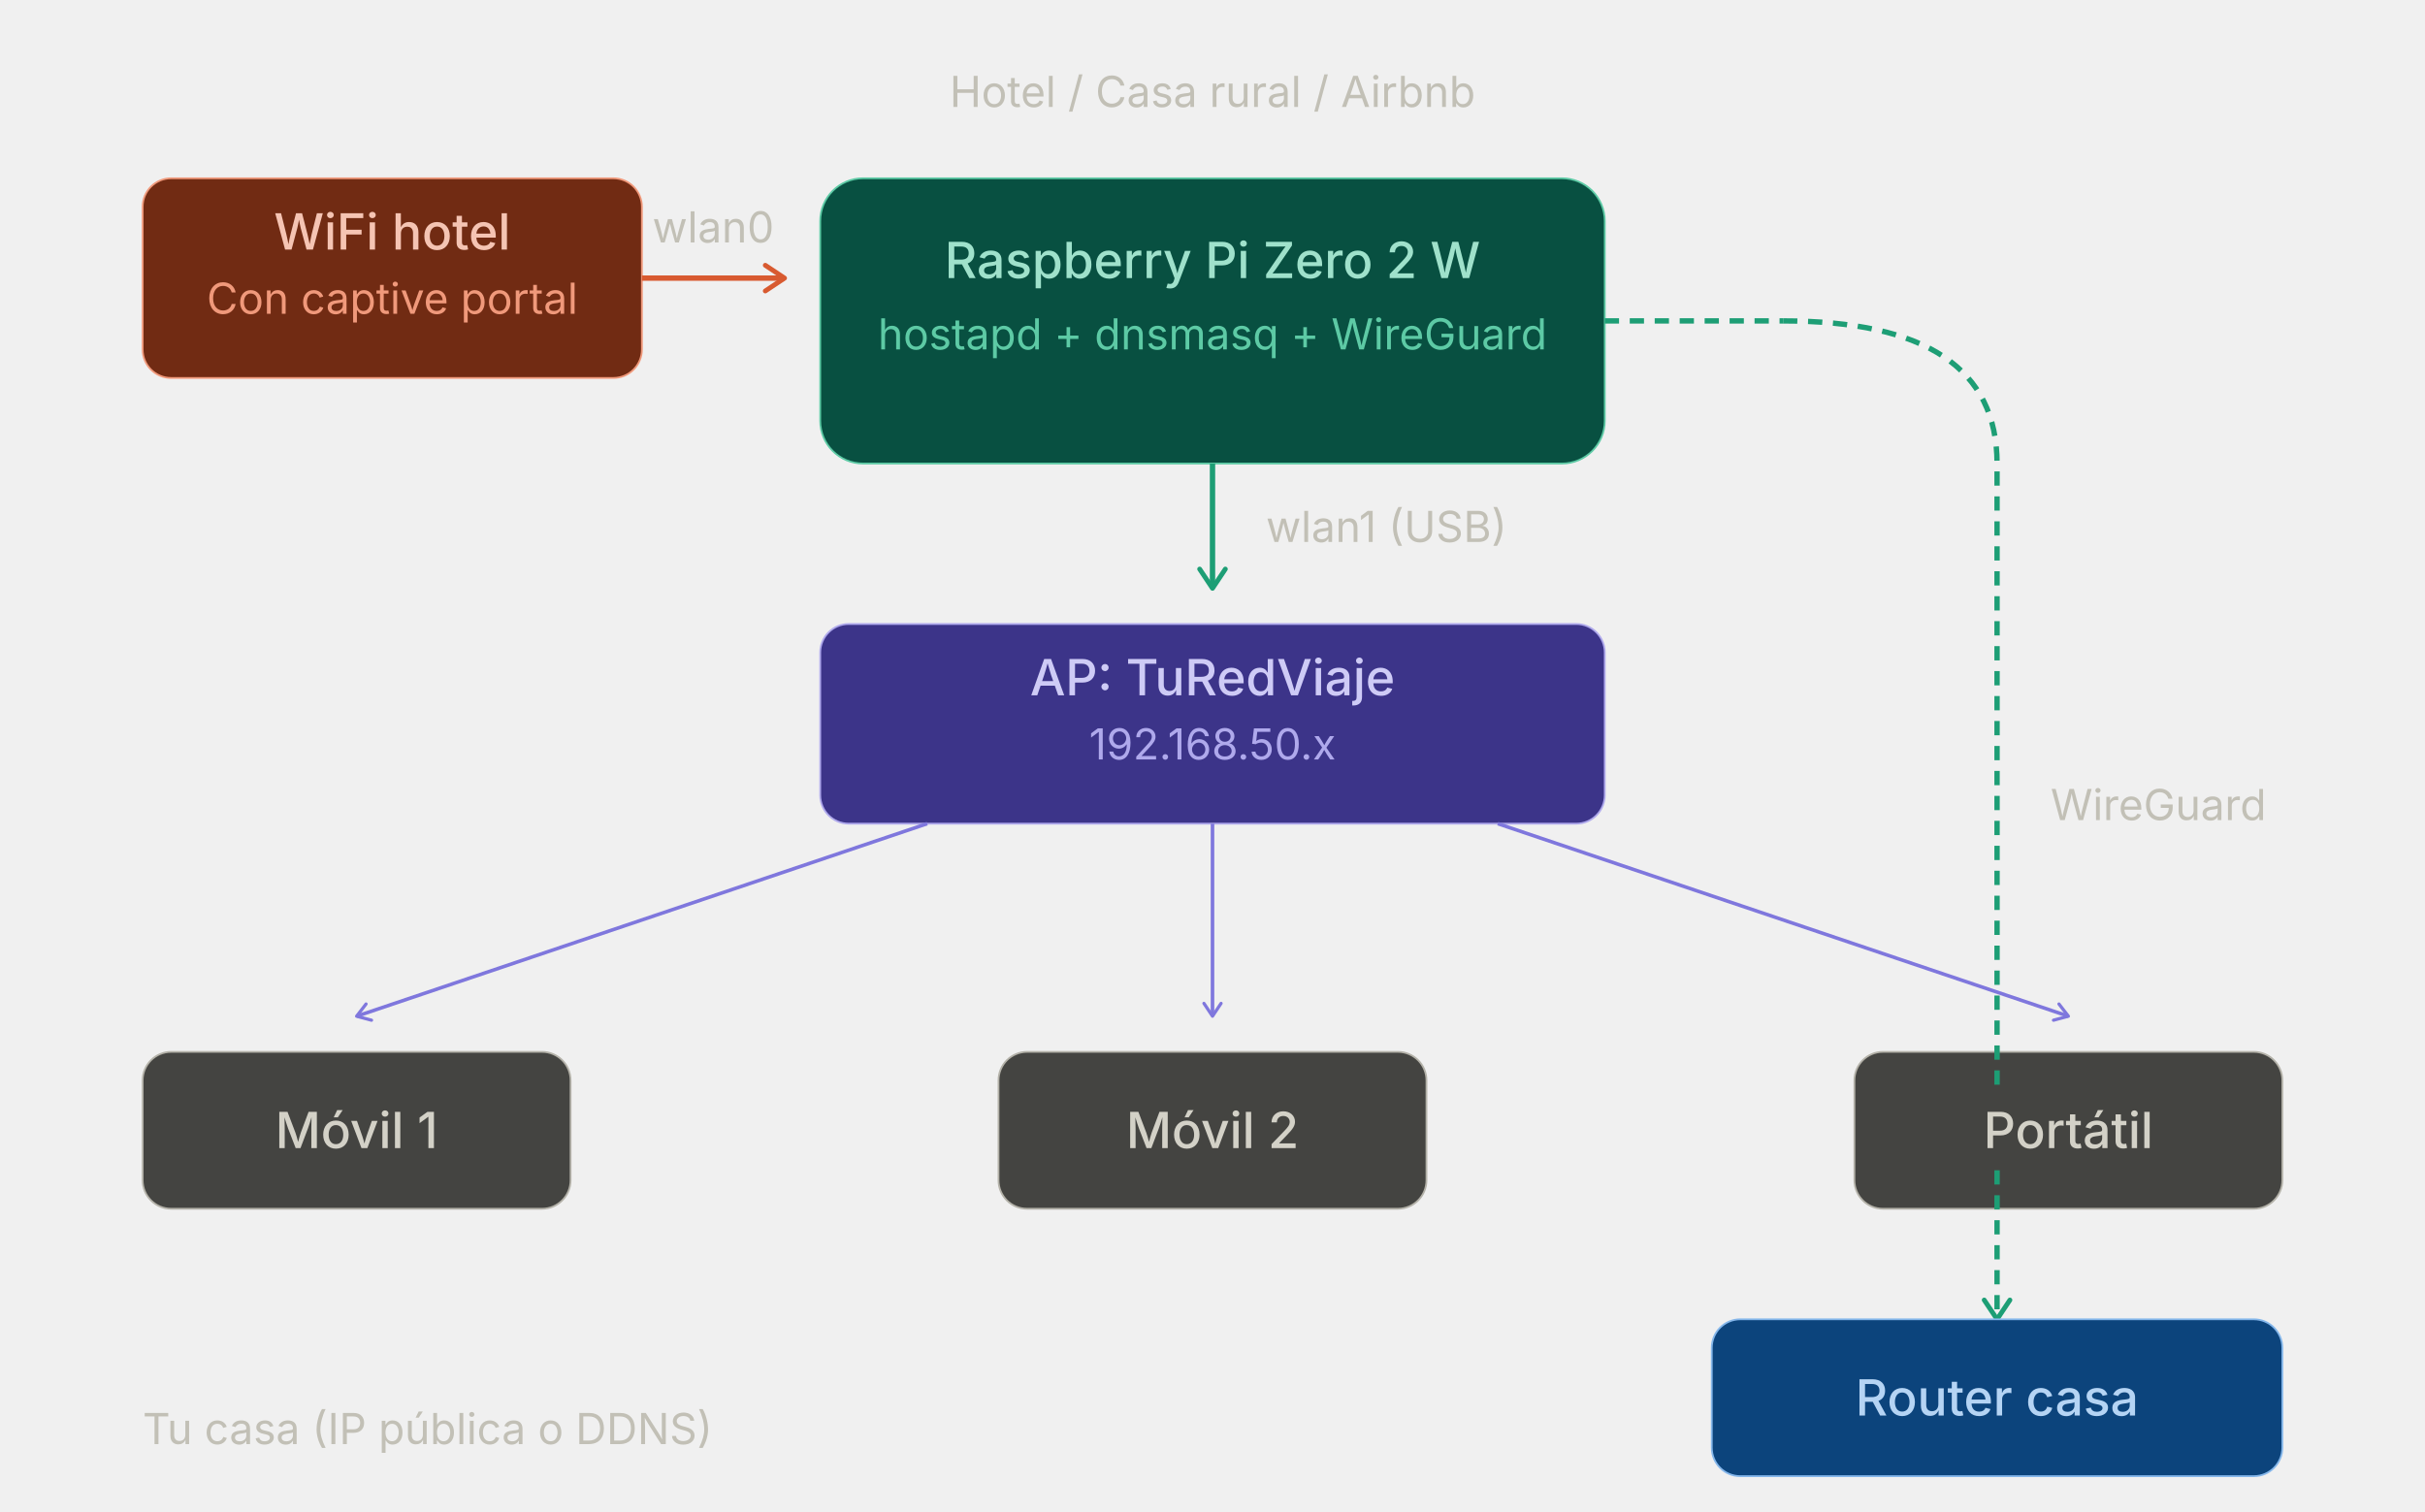
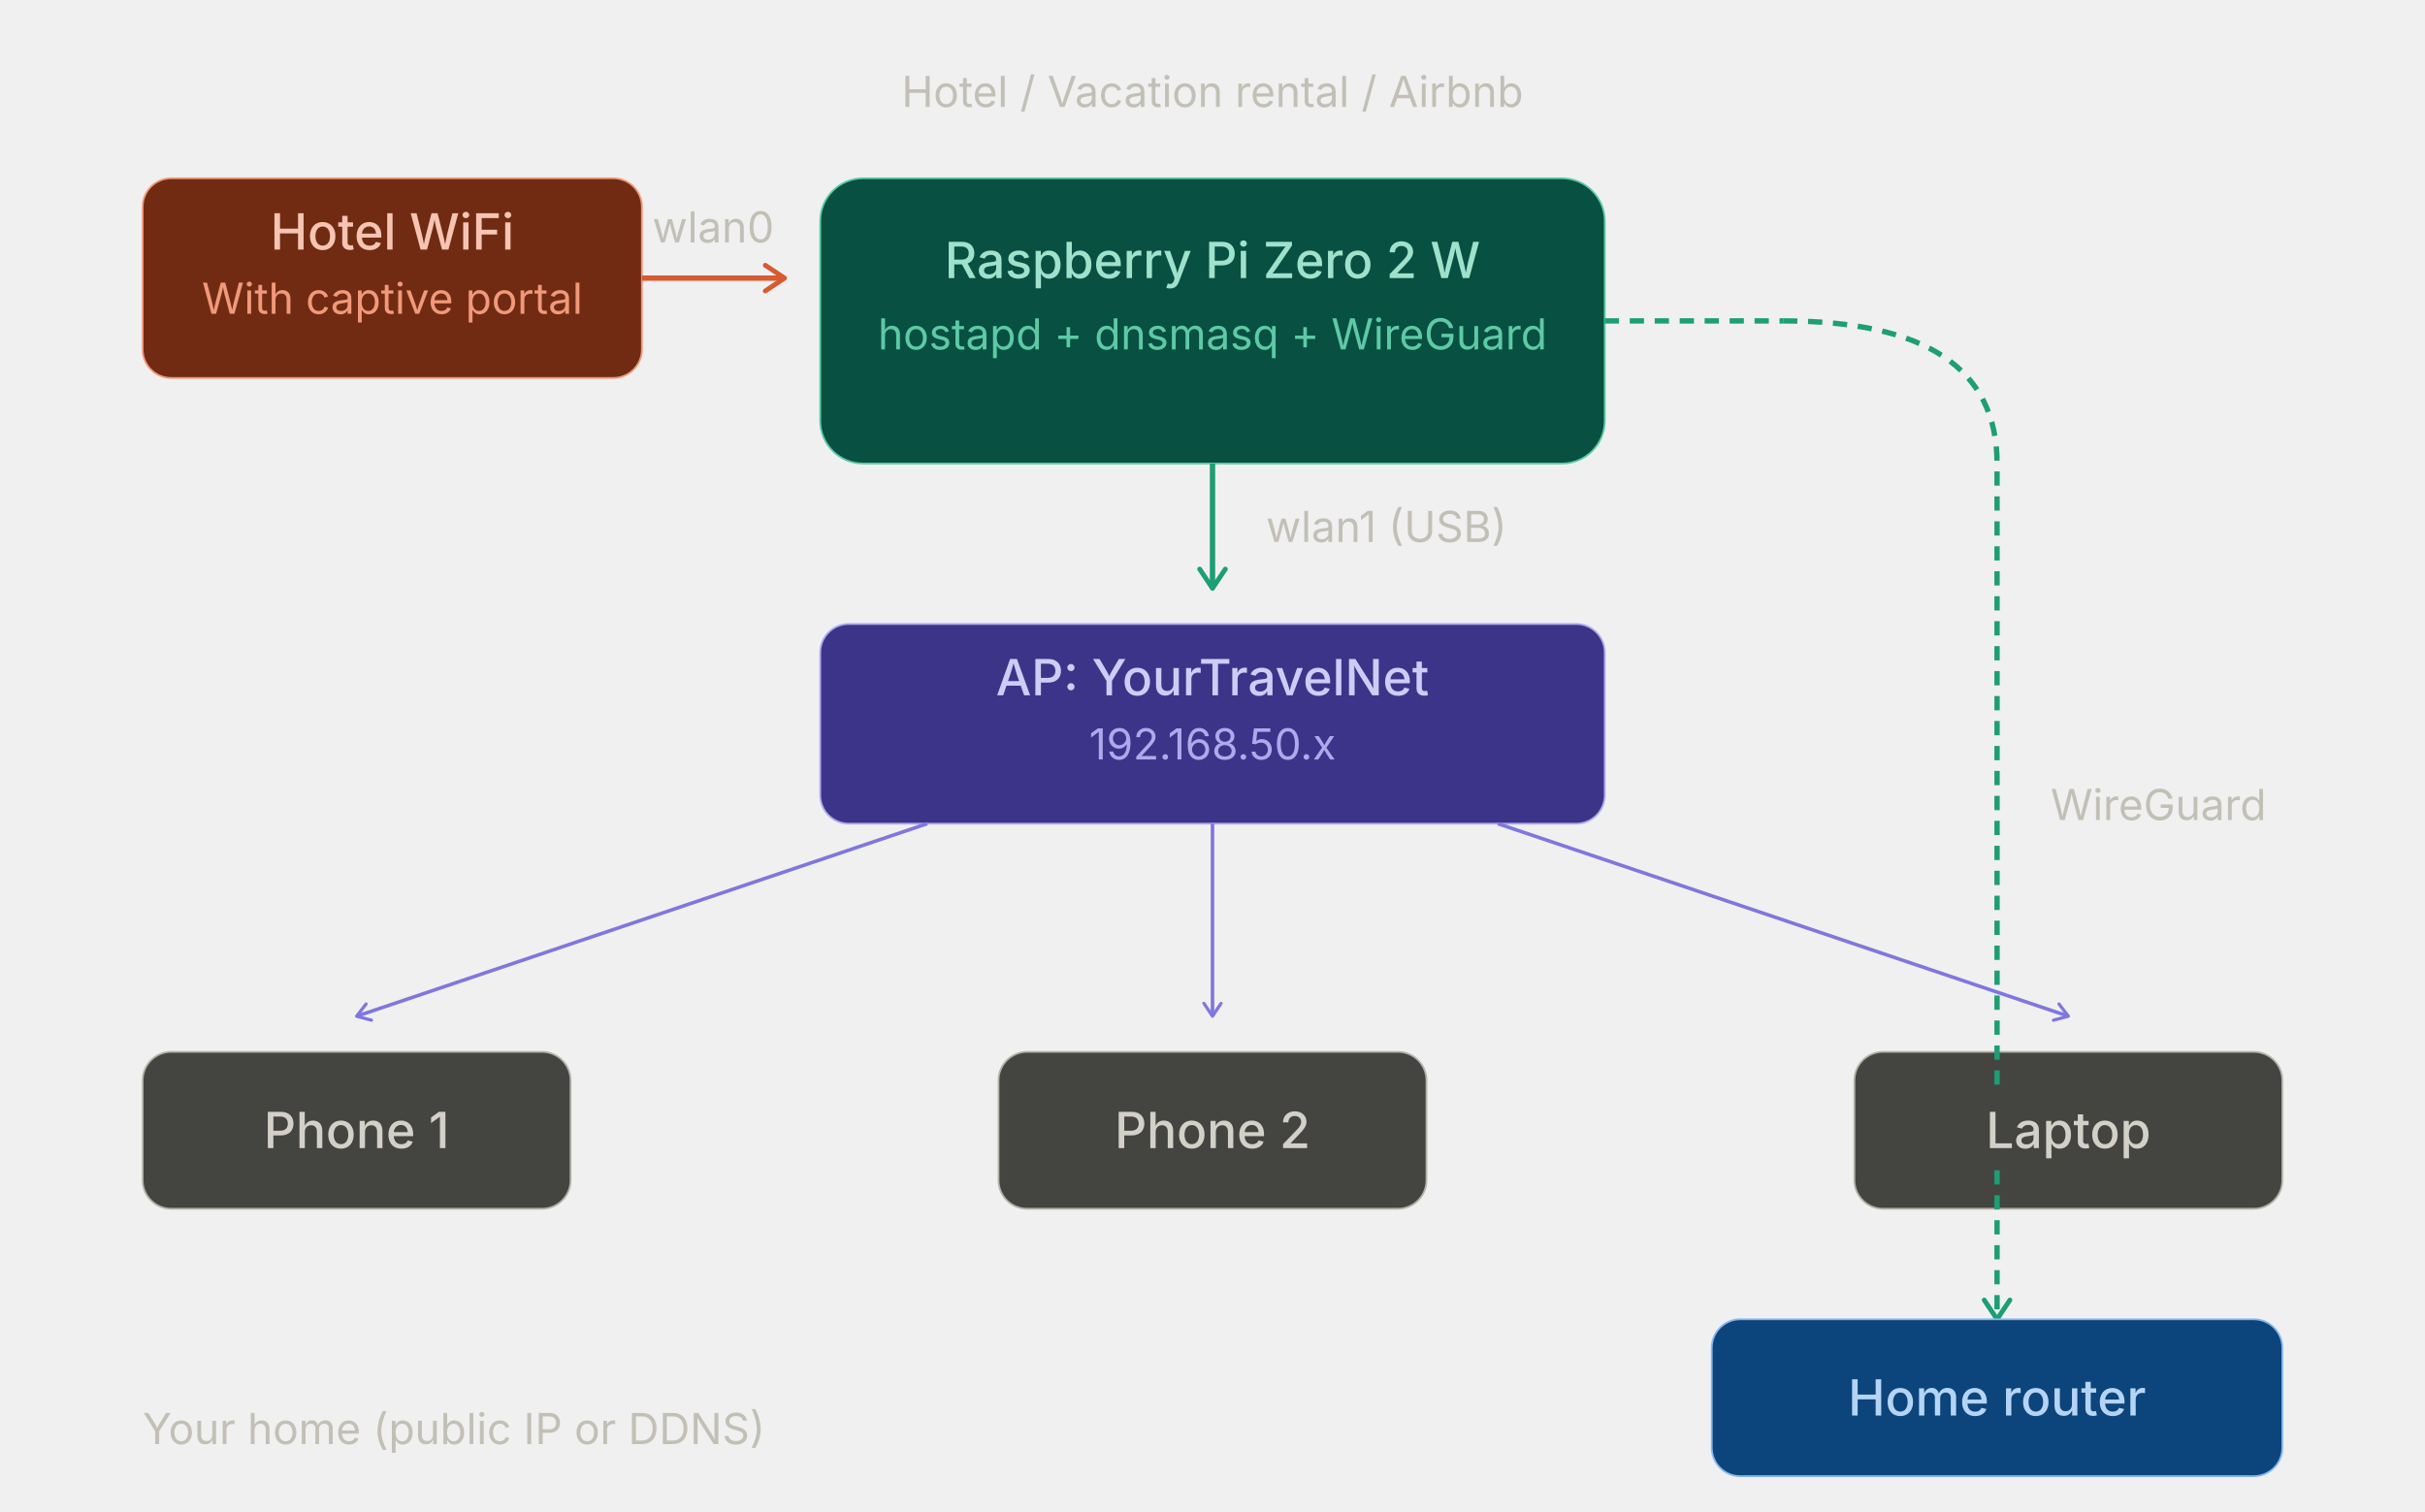
<svg xmlns="http://www.w3.org/2000/svg" width="100%" viewBox="0 0 680 424" role="img">
  <defs>
    <marker id="arrow" viewBox="0 0 10 10" refX="8" refY="5" markerWidth="6" markerHeight="6" orient="auto-start-reverse">
      <path d="M2 1L8 5L2 9" fill="none" stroke="context-stroke" stroke-width="1.5" stroke-linecap="round" stroke-linejoin="round" />
    </marker>
    <mask id="imagine-text-gaps-81f207" maskUnits="userSpaceOnUse">
      <rect x="0" y="0" width="680" height="424" fill="white" />
      <rect x="263.768" y="16.194" width="152.464" height="19.111" fill="black" rx="2" />
      <rect x="72.549" y="54.305" width="74.901" height="21.472" fill="black" rx="2" />
      <rect x="53.963" y="74.194" width="112.074" height="19.111" fill="black" rx="2" />
      <rect x="179.063" y="54.194" width="41.875" height="19.111" fill="black" rx="2" />
      <rect x="262.447" y="62.305" width="155.106" height="21.472" fill="black" rx="2" />
      <rect x="243.115" y="84.194" width="193.769" height="19.111" fill="black" rx="2" />
      <rect x="351" y="138.194" width="74.96" height="19.111" fill="black" rx="2" />
      <rect x="285.63" y="179.305" width="108.739" height="21.472" fill="black" rx="2" />
      <rect x="303.21" y="199.194" width="73.58" height="19.111" fill="black" rx="2" />
      <rect x="73.606" y="306.305" width="52.788" height="21.472" fill="black" rx="2" />
      <rect x="312.197" y="306.305" width="55.606" height="21.472" fill="black" rx="2" />
      <rect x="551.717" y="306.305" width="56.566" height="21.472" fill="black" rx="2" />
      <rect x="571" y="216.194" width="70.415" height="19.111" fill="black" rx="2" />
      <rect x="516.403" y="381.305" width="87.194" height="21.472" fill="black" rx="2" />
      <rect x="36" y="391.194" width="162.551" height="19.111" fill="black" rx="2" />
    </mask>
  </defs>
-   <text x="340" y="30" text-anchor="middle" style="fill:rgb(194, 192, 182);stroke:none;color:rgb(255, 255, 255);stroke-width:1px;stroke-linecap:butt;stroke-linejoin:miter;opacity:1;font-family:&quot;Anthropic Sans&quot;, -apple-system, &quot;system-ui&quot;, &quot;Segoe UI&quot;, sans-serif;font-size:12px;font-weight:400;text-anchor:middle;dominant-baseline:auto">Hotel / Casa rural / Airbnb</text>
+   <text x="340" y="30" text-anchor="middle" style="fill:rgb(194, 192, 182);stroke:none;color:rgb(255, 255, 255);stroke-width:1px;stroke-linecap:butt;stroke-linejoin:miter;opacity:1;font-family:&quot;Anthropic Sans&quot;, -apple-system, &quot;system-ui&quot;, &quot;Segoe UI&quot;, sans-serif;font-size:12px;font-weight:400;text-anchor:middle;dominant-baseline:auto">Hotel / Vacation rental / Airbnb</text>
  <g style="fill:rgb(0, 0, 0);stroke:none;color:rgb(255, 255, 255);stroke-width:1px;stroke-linecap:butt;stroke-linejoin:miter;opacity:1;font-family:&quot;Anthropic Sans&quot;, -apple-system, &quot;system-ui&quot;, &quot;Segoe UI&quot;, sans-serif;font-size:16px;font-weight:400;text-anchor:start;dominant-baseline:auto">
    <rect x="40" y="50" width="140" height="56" rx="8" stroke-width="0.5" style="fill:rgb(113, 43, 19);stroke:rgb(240, 153, 123);color:rgb(255, 255, 255);stroke-width:0.5px;stroke-linecap:butt;stroke-linejoin:miter;opacity:1;font-family:&quot;Anthropic Sans&quot;, -apple-system, &quot;system-ui&quot;, &quot;Segoe UI&quot;, sans-serif;font-size:16px;font-weight:400;text-anchor:start;dominant-baseline:auto" />
-     <text x="110" y="70" text-anchor="middle" style="fill:rgb(245, 196, 179);stroke:none;color:rgb(255, 255, 255);stroke-width:1px;stroke-linecap:butt;stroke-linejoin:miter;opacity:1;font-family:&quot;Anthropic Sans&quot;, -apple-system, &quot;system-ui&quot;, &quot;Segoe UI&quot;, sans-serif;font-size:14px;font-weight:500;text-anchor:middle;dominant-baseline:auto">WiFi hotel</text>
-     <text x="110" y="88" text-anchor="middle" style="fill:rgb(240, 153, 123);stroke:none;color:rgb(255, 255, 255);stroke-width:1px;stroke-linecap:butt;stroke-linejoin:miter;opacity:1;font-family:&quot;Anthropic Sans&quot;, -apple-system, &quot;system-ui&quot;, &quot;Segoe UI&quot;, sans-serif;font-size:12px;font-weight:400;text-anchor:middle;dominant-baseline:auto">Con captive portal</text>
+     <text x="110" y="70" text-anchor="middle" style="fill:rgb(245, 196, 179);stroke:none;color:rgb(255, 255, 255);stroke-width:1px;stroke-linecap:butt;stroke-linejoin:miter;opacity:1;font-family:&quot;Anthropic Sans&quot;, -apple-system, &quot;system-ui&quot;, &quot;Segoe UI&quot;, sans-serif;font-size:14px;font-weight:500;text-anchor:middle;dominant-baseline:auto">Hotel WiFi</text>
+     <text x="110" y="88" text-anchor="middle" style="fill:rgb(240, 153, 123);stroke:none;color:rgb(255, 255, 255);stroke-width:1px;stroke-linecap:butt;stroke-linejoin:miter;opacity:1;font-family:&quot;Anthropic Sans&quot;, -apple-system, &quot;system-ui&quot;, &quot;Segoe UI&quot;, sans-serif;font-size:12px;font-weight:400;text-anchor:middle;dominant-baseline:auto">With captive portal</text>
  </g>
  <line x1="180" y1="78" x2="220" y2="78" stroke="#D85A30" stroke-width="1.5" marker-end="url(#arrow)" style="fill:rgb(0, 0, 0);stroke:rgb(216, 90, 48);color:rgb(255, 255, 255);stroke-width:1.5px;stroke-linecap:butt;stroke-linejoin:miter;opacity:1;font-family:&quot;Anthropic Sans&quot;, -apple-system, &quot;system-ui&quot;, &quot;Segoe UI&quot;, sans-serif;font-size:16px;font-weight:400;text-anchor:start;dominant-baseline:auto" />
  <text x="200" y="68" text-anchor="middle" style="fill:rgb(194, 192, 182);stroke:none;color:rgb(255, 255, 255);stroke-width:1px;stroke-linecap:butt;stroke-linejoin:miter;opacity:1;font-family:&quot;Anthropic Sans&quot;, -apple-system, &quot;system-ui&quot;, &quot;Segoe UI&quot;, sans-serif;font-size:12px;font-weight:400;text-anchor:middle;dominant-baseline:auto">wlan0</text>
  <g style="fill:rgb(0, 0, 0);stroke:none;color:rgb(255, 255, 255);stroke-width:1px;stroke-linecap:butt;stroke-linejoin:miter;opacity:1;font-family:&quot;Anthropic Sans&quot;, -apple-system, &quot;system-ui&quot;, &quot;Segoe UI&quot;, sans-serif;font-size:16px;font-weight:400;text-anchor:start;dominant-baseline:auto">
    <rect x="230" y="50" width="220" height="80" rx="12" stroke-width="0.5" style="fill:rgb(8, 80, 65);stroke:rgb(93, 202, 165);color:rgb(255, 255, 255);stroke-width:0.5px;stroke-linecap:butt;stroke-linejoin:miter;opacity:1;font-family:&quot;Anthropic Sans&quot;, -apple-system, &quot;system-ui&quot;, &quot;Segoe UI&quot;, sans-serif;font-size:16px;font-weight:400;text-anchor:start;dominant-baseline:auto" />
    <text x="340" y="78" text-anchor="middle" style="fill:rgb(159, 225, 203);stroke:none;color:rgb(255, 255, 255);stroke-width:1px;stroke-linecap:butt;stroke-linejoin:miter;opacity:1;font-family:&quot;Anthropic Sans&quot;, -apple-system, &quot;system-ui&quot;, &quot;Segoe UI&quot;, sans-serif;font-size:14px;font-weight:500;text-anchor:middle;dominant-baseline:auto">Raspberry Pi Zero 2 W</text>
    <text x="340" y="98" text-anchor="middle" style="fill:rgb(93, 202, 165);stroke:none;color:rgb(255, 255, 255);stroke-width:1px;stroke-linecap:butt;stroke-linejoin:miter;opacity:1;font-family:&quot;Anthropic Sans&quot;, -apple-system, &quot;system-ui&quot;, &quot;Segoe UI&quot;, sans-serif;font-size:12px;font-weight:400;text-anchor:middle;dominant-baseline:auto">hostapd + dnsmasq + WireGuard</text>
  </g>
  <line x1="340" y1="130" x2="340" y2="165" stroke="#1D9E75" stroke-width="1.5" marker-end="url(#arrow)" style="fill:rgb(0, 0, 0);stroke:rgb(29, 158, 117);color:rgb(255, 255, 255);stroke-width:1.5px;stroke-linecap:butt;stroke-linejoin:miter;opacity:1;font-family:&quot;Anthropic Sans&quot;, -apple-system, &quot;system-ui&quot;, &quot;Segoe UI&quot;, sans-serif;font-size:16px;font-weight:400;text-anchor:start;dominant-baseline:auto" />
  <text x="355" y="152" text-anchor="start" style="fill:rgb(194, 192, 182);stroke:none;color:rgb(255, 255, 255);stroke-width:1px;stroke-linecap:butt;stroke-linejoin:miter;opacity:1;font-family:&quot;Anthropic Sans&quot;, -apple-system, &quot;system-ui&quot;, &quot;Segoe UI&quot;, sans-serif;font-size:12px;font-weight:400;text-anchor:start;dominant-baseline:auto">wlan1 (USB)</text>
  <g style="fill:rgb(0, 0, 0);stroke:none;color:rgb(255, 255, 255);stroke-width:1px;stroke-linecap:butt;stroke-linejoin:miter;opacity:1;font-family:&quot;Anthropic Sans&quot;, -apple-system, &quot;system-ui&quot;, &quot;Segoe UI&quot;, sans-serif;font-size:16px;font-weight:400;text-anchor:start;dominant-baseline:auto">
    <rect x="230" y="175" width="220" height="56" rx="8" stroke-width="0.5" style="fill:rgb(60, 52, 137);stroke:rgb(175, 169, 236);color:rgb(255, 255, 255);stroke-width:0.5px;stroke-linecap:butt;stroke-linejoin:miter;opacity:1;font-family:&quot;Anthropic Sans&quot;, -apple-system, &quot;system-ui&quot;, &quot;Segoe UI&quot;, sans-serif;font-size:16px;font-weight:400;text-anchor:start;dominant-baseline:auto" />
-     <text x="340" y="195" text-anchor="middle" style="fill:rgb(206, 203, 246);stroke:none;color:rgb(255, 255, 255);stroke-width:1px;stroke-linecap:butt;stroke-linejoin:miter;opacity:1;font-family:&quot;Anthropic Sans&quot;, -apple-system, &quot;system-ui&quot;, &quot;Segoe UI&quot;, sans-serif;font-size:14px;font-weight:500;text-anchor:middle;dominant-baseline:auto">AP: TuRedViaje</text>
+     <text x="340" y="195" text-anchor="middle" style="fill:rgb(206, 203, 246);stroke:none;color:rgb(255, 255, 255);stroke-width:1px;stroke-linecap:butt;stroke-linejoin:miter;opacity:1;font-family:&quot;Anthropic Sans&quot;, -apple-system, &quot;system-ui&quot;, &quot;Segoe UI&quot;, sans-serif;font-size:14px;font-weight:500;text-anchor:middle;dominant-baseline:auto">AP: YourTravelNet</text>
    <text x="340" y="213" text-anchor="middle" style="fill:rgb(175, 169, 236);stroke:none;color:rgb(255, 255, 255);stroke-width:1px;stroke-linecap:butt;stroke-linejoin:miter;opacity:1;font-family:&quot;Anthropic Sans&quot;, -apple-system, &quot;system-ui&quot;, &quot;Segoe UI&quot;, sans-serif;font-size:12px;font-weight:400;text-anchor:middle;dominant-baseline:auto">192.168.50.x</text>
  </g>
  <line x1="260" y1="231" x2="100" y2="285" stroke="#7F77DD" stroke-width="1" marker-end="url(#arrow)" style="fill:rgb(0, 0, 0);stroke:rgb(127, 119, 221);color:rgb(255, 255, 255);stroke-width:1px;stroke-linecap:butt;stroke-linejoin:miter;opacity:1;font-family:&quot;Anthropic Sans&quot;, -apple-system, &quot;system-ui&quot;, &quot;Segoe UI&quot;, sans-serif;font-size:16px;font-weight:400;text-anchor:start;dominant-baseline:auto" />
  <line x1="340" y1="231" x2="340" y2="285" stroke="#7F77DD" stroke-width="1" marker-end="url(#arrow)" style="fill:rgb(0, 0, 0);stroke:rgb(127, 119, 221);color:rgb(255, 255, 255);stroke-width:1px;stroke-linecap:butt;stroke-linejoin:miter;opacity:1;font-family:&quot;Anthropic Sans&quot;, -apple-system, &quot;system-ui&quot;, &quot;Segoe UI&quot;, sans-serif;font-size:16px;font-weight:400;text-anchor:start;dominant-baseline:auto" />
  <line x1="420" y1="231" x2="580" y2="285" stroke="#7F77DD" stroke-width="1" marker-end="url(#arrow)" style="fill:rgb(0, 0, 0);stroke:rgb(127, 119, 221);color:rgb(255, 255, 255);stroke-width:1px;stroke-linecap:butt;stroke-linejoin:miter;opacity:1;font-family:&quot;Anthropic Sans&quot;, -apple-system, &quot;system-ui&quot;, &quot;Segoe UI&quot;, sans-serif;font-size:16px;font-weight:400;text-anchor:start;dominant-baseline:auto" />
  <g style="fill:rgb(0, 0, 0);stroke:none;color:rgb(255, 255, 255);stroke-width:1px;stroke-linecap:butt;stroke-linejoin:miter;opacity:1;font-family:&quot;Anthropic Sans&quot;, -apple-system, &quot;system-ui&quot;, &quot;Segoe UI&quot;, sans-serif;font-size:16px;font-weight:400;text-anchor:start;dominant-baseline:auto">
    <rect x="40" y="295" width="120" height="44" rx="8" stroke-width="0.5" style="fill:rgb(68, 68, 65);stroke:rgb(180, 178, 169);color:rgb(255, 255, 255);stroke-width:0.5px;stroke-linecap:butt;stroke-linejoin:miter;opacity:1;font-family:&quot;Anthropic Sans&quot;, -apple-system, &quot;system-ui&quot;, &quot;Segoe UI&quot;, sans-serif;font-size:16px;font-weight:400;text-anchor:start;dominant-baseline:auto" />
-     <text x="100" y="322" text-anchor="middle" style="fill:rgb(211, 209, 199);stroke:none;color:rgb(255, 255, 255);stroke-width:1px;stroke-linecap:butt;stroke-linejoin:miter;opacity:1;font-family:&quot;Anthropic Sans&quot;, -apple-system, &quot;system-ui&quot;, &quot;Segoe UI&quot;, sans-serif;font-size:14px;font-weight:500;text-anchor:middle;dominant-baseline:auto">Móvil 1</text>
+     <text x="100" y="322" text-anchor="middle" style="fill:rgb(211, 209, 199);stroke:none;color:rgb(255, 255, 255);stroke-width:1px;stroke-linecap:butt;stroke-linejoin:miter;opacity:1;font-family:&quot;Anthropic Sans&quot;, -apple-system, &quot;system-ui&quot;, &quot;Segoe UI&quot;, sans-serif;font-size:14px;font-weight:500;text-anchor:middle;dominant-baseline:auto">Phone 1</text>
  </g>
  <g style="fill:rgb(0, 0, 0);stroke:none;color:rgb(255, 255, 255);stroke-width:1px;stroke-linecap:butt;stroke-linejoin:miter;opacity:1;font-family:&quot;Anthropic Sans&quot;, -apple-system, &quot;system-ui&quot;, &quot;Segoe UI&quot;, sans-serif;font-size:16px;font-weight:400;text-anchor:start;dominant-baseline:auto">
    <rect x="280" y="295" width="120" height="44" rx="8" stroke-width="0.5" style="fill:rgb(68, 68, 65);stroke:rgb(180, 178, 169);color:rgb(255, 255, 255);stroke-width:0.5px;stroke-linecap:butt;stroke-linejoin:miter;opacity:1;font-family:&quot;Anthropic Sans&quot;, -apple-system, &quot;system-ui&quot;, &quot;Segoe UI&quot;, sans-serif;font-size:16px;font-weight:400;text-anchor:start;dominant-baseline:auto" />
-     <text x="340" y="322" text-anchor="middle" style="fill:rgb(211, 209, 199);stroke:none;color:rgb(255, 255, 255);stroke-width:1px;stroke-linecap:butt;stroke-linejoin:miter;opacity:1;font-family:&quot;Anthropic Sans&quot;, -apple-system, &quot;system-ui&quot;, &quot;Segoe UI&quot;, sans-serif;font-size:14px;font-weight:500;text-anchor:middle;dominant-baseline:auto">Móvil 2</text>
+     <text x="340" y="322" text-anchor="middle" style="fill:rgb(211, 209, 199);stroke:none;color:rgb(255, 255, 255);stroke-width:1px;stroke-linecap:butt;stroke-linejoin:miter;opacity:1;font-family:&quot;Anthropic Sans&quot;, -apple-system, &quot;system-ui&quot;, &quot;Segoe UI&quot;, sans-serif;font-size:14px;font-weight:500;text-anchor:middle;dominant-baseline:auto">Phone 2</text>
  </g>
  <g style="fill:rgb(0, 0, 0);stroke:none;color:rgb(255, 255, 255);stroke-width:1px;stroke-linecap:butt;stroke-linejoin:miter;opacity:1;font-family:&quot;Anthropic Sans&quot;, -apple-system, &quot;system-ui&quot;, &quot;Segoe UI&quot;, sans-serif;font-size:16px;font-weight:400;text-anchor:start;dominant-baseline:auto">
    <rect x="520" y="295" width="120" height="44" rx="8" stroke-width="0.5" style="fill:rgb(68, 68, 65);stroke:rgb(180, 178, 169);color:rgb(255, 255, 255);stroke-width:0.5px;stroke-linecap:butt;stroke-linejoin:miter;opacity:1;font-family:&quot;Anthropic Sans&quot;, -apple-system, &quot;system-ui&quot;, &quot;Segoe UI&quot;, sans-serif;font-size:16px;font-weight:400;text-anchor:start;dominant-baseline:auto" />
-     <text x="580" y="322" text-anchor="middle" style="fill:rgb(211, 209, 199);stroke:none;color:rgb(255, 255, 255);stroke-width:1px;stroke-linecap:butt;stroke-linejoin:miter;opacity:1;font-family:&quot;Anthropic Sans&quot;, -apple-system, &quot;system-ui&quot;, &quot;Segoe UI&quot;, sans-serif;font-size:14px;font-weight:500;text-anchor:middle;dominant-baseline:auto">Portátil</text>
+     <text x="580" y="322" text-anchor="middle" style="fill:rgb(211, 209, 199);stroke:none;color:rgb(255, 255, 255);stroke-width:1px;stroke-linecap:butt;stroke-linejoin:miter;opacity:1;font-family:&quot;Anthropic Sans&quot;, -apple-system, &quot;system-ui&quot;, &quot;Segoe UI&quot;, sans-serif;font-size:14px;font-weight:500;text-anchor:middle;dominant-baseline:auto">Laptop</text>
  </g>
  <line x1="450" y1="90" x2="500" y2="90" stroke="#1D9E75" stroke-width="1.5" stroke-dasharray="4 3" style="fill:rgb(0, 0, 0);stroke:rgb(29, 158, 117);color:rgb(255, 255, 255);stroke-width:1.5px;stroke-dasharray:4px, 3px;stroke-linecap:butt;stroke-linejoin:miter;opacity:1;font-family:&quot;Anthropic Sans&quot;, -apple-system, &quot;system-ui&quot;, &quot;Segoe UI&quot;, sans-serif;font-size:16px;font-weight:400;text-anchor:start;dominant-baseline:auto" />
  <path d="M500 90 Q560 90 560 130 L560 370" fill="none" stroke="#1D9E75" stroke-width="1.5" stroke-dasharray="4 3" marker-end="url(#arrow)" mask="url(#imagine-text-gaps-81f207)" style="fill:none;stroke:rgb(29, 158, 117);color:rgb(255, 255, 255);stroke-width:1.5px;stroke-dasharray:4px, 3px;stroke-linecap:butt;stroke-linejoin:miter;opacity:1;font-family:&quot;Anthropic Sans&quot;, -apple-system, &quot;system-ui&quot;, &quot;Segoe UI&quot;, sans-serif;font-size:16px;font-weight:400;text-anchor:start;dominant-baseline:auto" />
  <text x="575" y="230" text-anchor="start" style="fill:rgb(194, 192, 182);stroke:none;color:rgb(255, 255, 255);stroke-width:1px;stroke-linecap:butt;stroke-linejoin:miter;opacity:1;font-family:&quot;Anthropic Sans&quot;, -apple-system, &quot;system-ui&quot;, &quot;Segoe UI&quot;, sans-serif;font-size:12px;font-weight:400;text-anchor:start;dominant-baseline:auto">WireGuard</text>
  <g style="fill:rgb(0, 0, 0);stroke:none;color:rgb(255, 255, 255);stroke-width:1px;stroke-linecap:butt;stroke-linejoin:miter;opacity:1;font-family:&quot;Anthropic Sans&quot;, -apple-system, &quot;system-ui&quot;, &quot;Segoe UI&quot;, sans-serif;font-size:16px;font-weight:400;text-anchor:start;dominant-baseline:auto">
    <rect x="480" y="370" width="160" height="44" rx="8" stroke-width="0.5" style="fill:rgb(12, 68, 124);stroke:rgb(133, 183, 235);color:rgb(255, 255, 255);stroke-width:0.5px;stroke-linecap:butt;stroke-linejoin:miter;opacity:1;font-family:&quot;Anthropic Sans&quot;, -apple-system, &quot;system-ui&quot;, &quot;Segoe UI&quot;, sans-serif;font-size:16px;font-weight:400;text-anchor:start;dominant-baseline:auto" />
-     <text x="560" y="397" text-anchor="middle" style="fill:rgb(181, 212, 244);stroke:none;color:rgb(255, 255, 255);stroke-width:1px;stroke-linecap:butt;stroke-linejoin:miter;opacity:1;font-family:&quot;Anthropic Sans&quot;, -apple-system, &quot;system-ui&quot;, &quot;Segoe UI&quot;, sans-serif;font-size:14px;font-weight:500;text-anchor:middle;dominant-baseline:auto">Router casa</text>
+     <text x="560" y="397" text-anchor="middle" style="fill:rgb(181, 212, 244);stroke:none;color:rgb(255, 255, 255);stroke-width:1px;stroke-linecap:butt;stroke-linejoin:miter;opacity:1;font-family:&quot;Anthropic Sans&quot;, -apple-system, &quot;system-ui&quot;, &quot;Segoe UI&quot;, sans-serif;font-size:14px;font-weight:500;text-anchor:middle;dominant-baseline:auto">Home router</text>
  </g>
-   <text x="40" y="405" text-anchor="start" style="fill:rgb(194, 192, 182);stroke:none;color:rgb(255, 255, 255);stroke-width:1px;stroke-linecap:butt;stroke-linejoin:miter;opacity:1;font-family:&quot;Anthropic Sans&quot;, -apple-system, &quot;system-ui&quot;, &quot;Segoe UI&quot;, sans-serif;font-size:12px;font-weight:400;text-anchor:start;dominant-baseline:auto">Tu casa (IP pública o DDNS)</text>
+   <text x="40" y="405" text-anchor="start" style="fill:rgb(194, 192, 182);stroke:none;color:rgb(255, 255, 255);stroke-width:1px;stroke-linecap:butt;stroke-linejoin:miter;opacity:1;font-family:&quot;Anthropic Sans&quot;, -apple-system, &quot;system-ui&quot;, &quot;Segoe UI&quot;, sans-serif;font-size:12px;font-weight:400;text-anchor:start;dominant-baseline:auto">Your home (public IP or DDNS)</text>
</svg>
